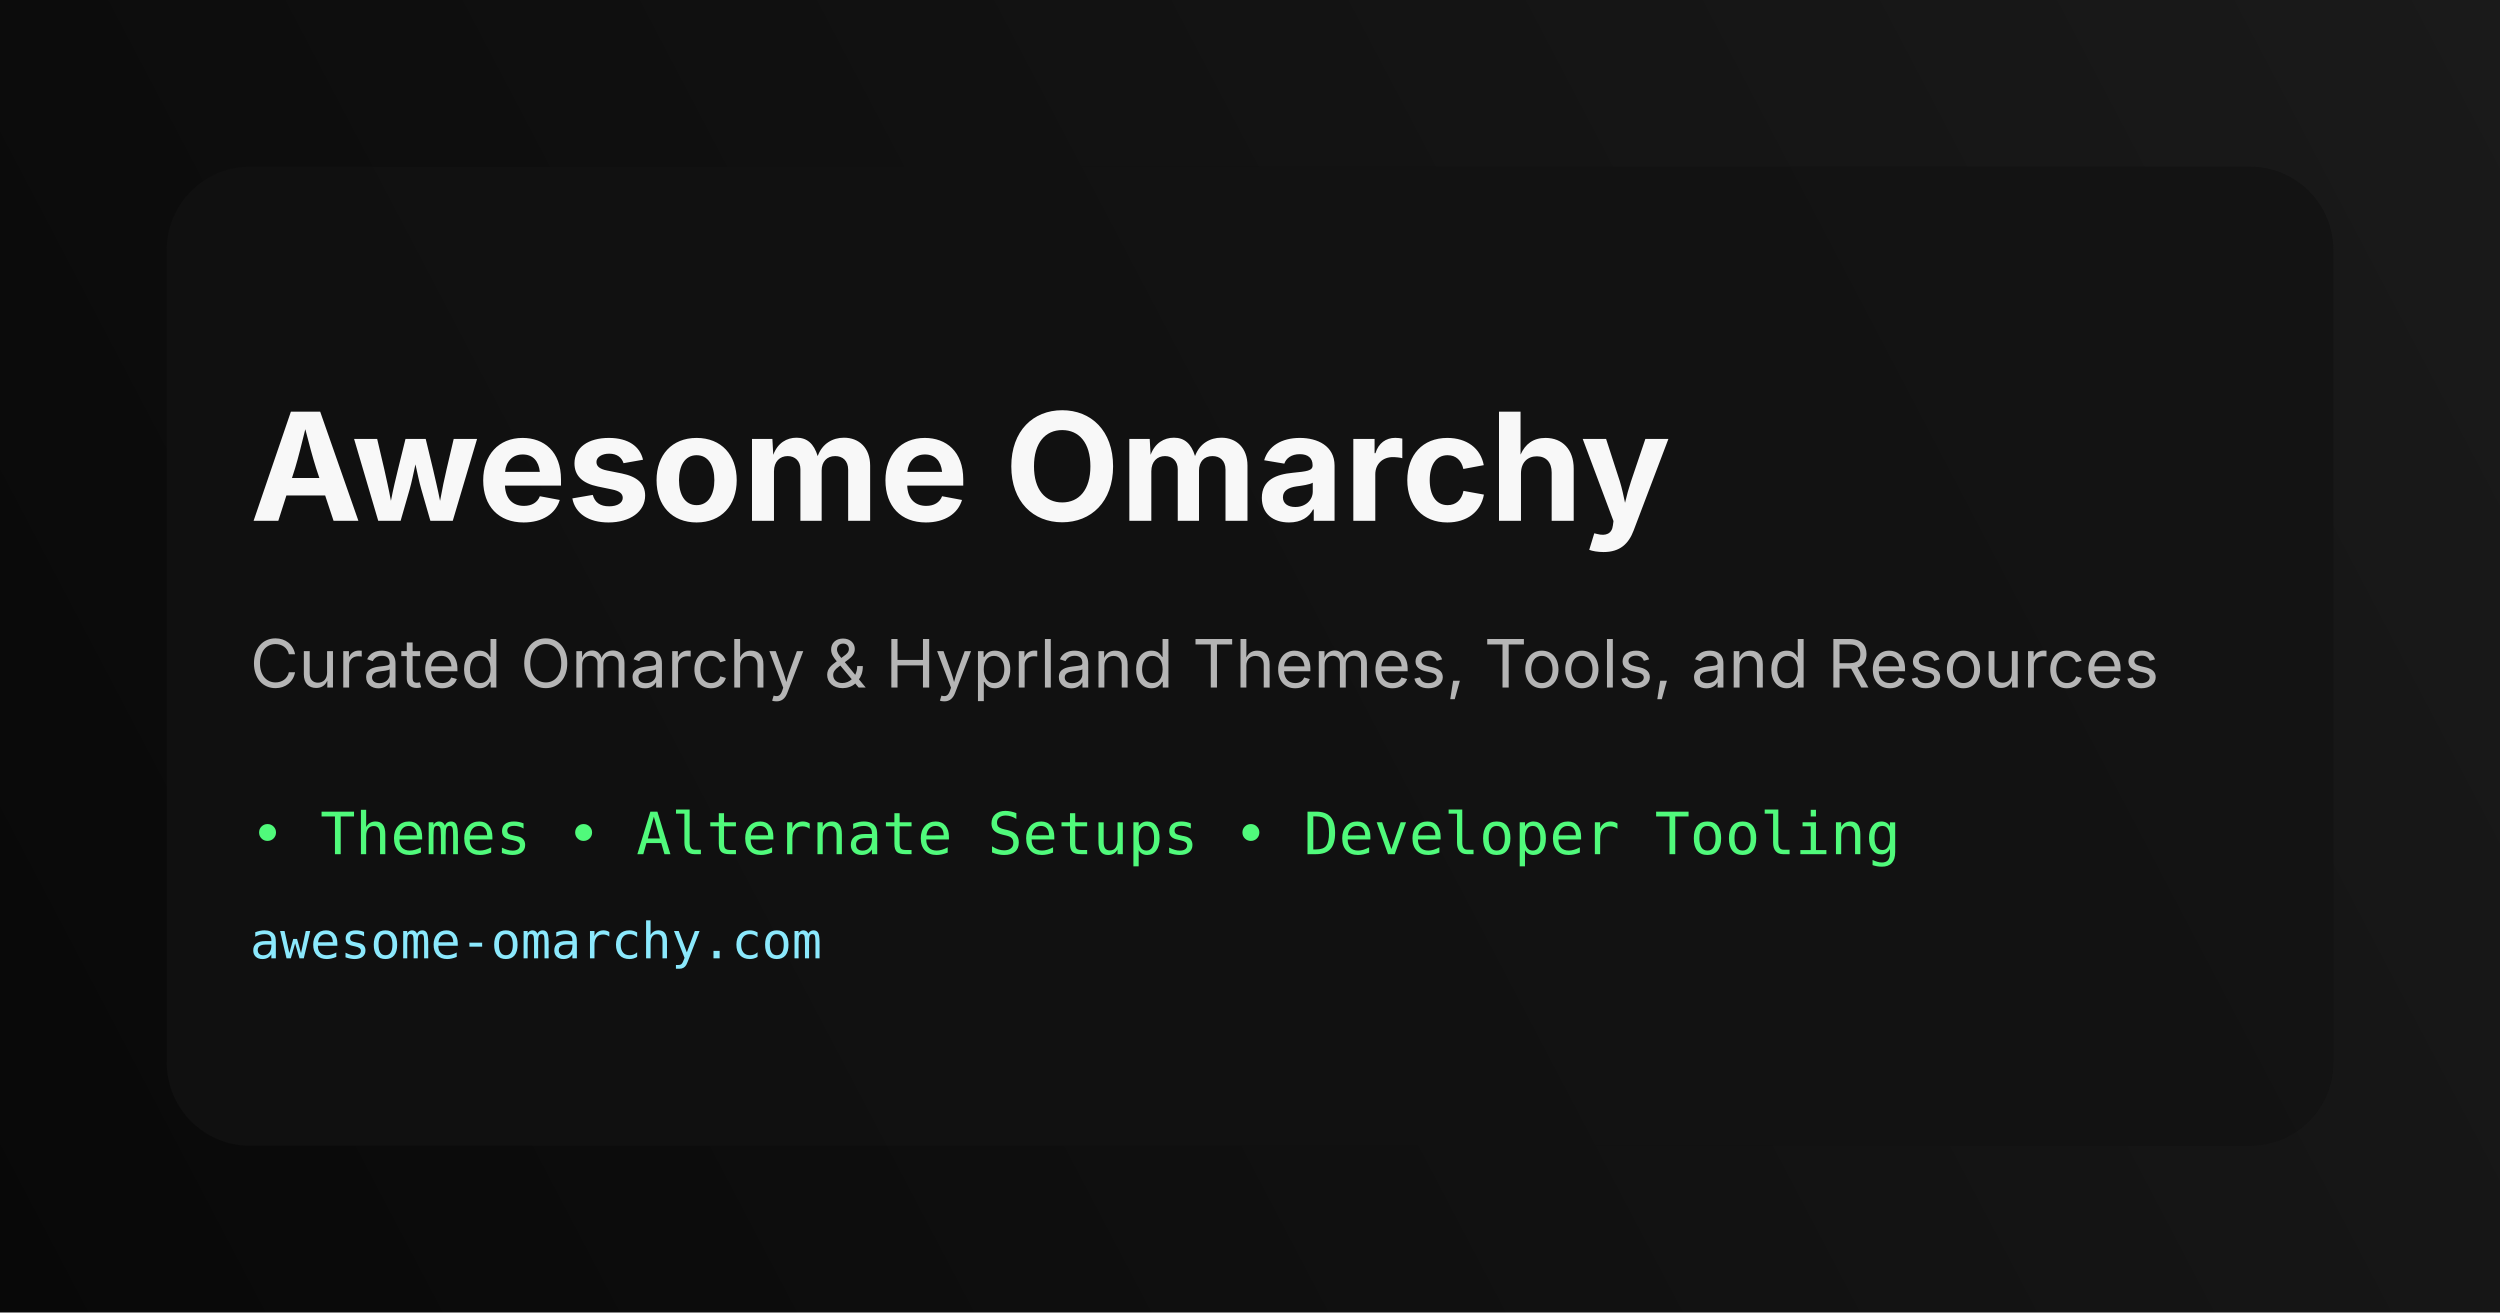
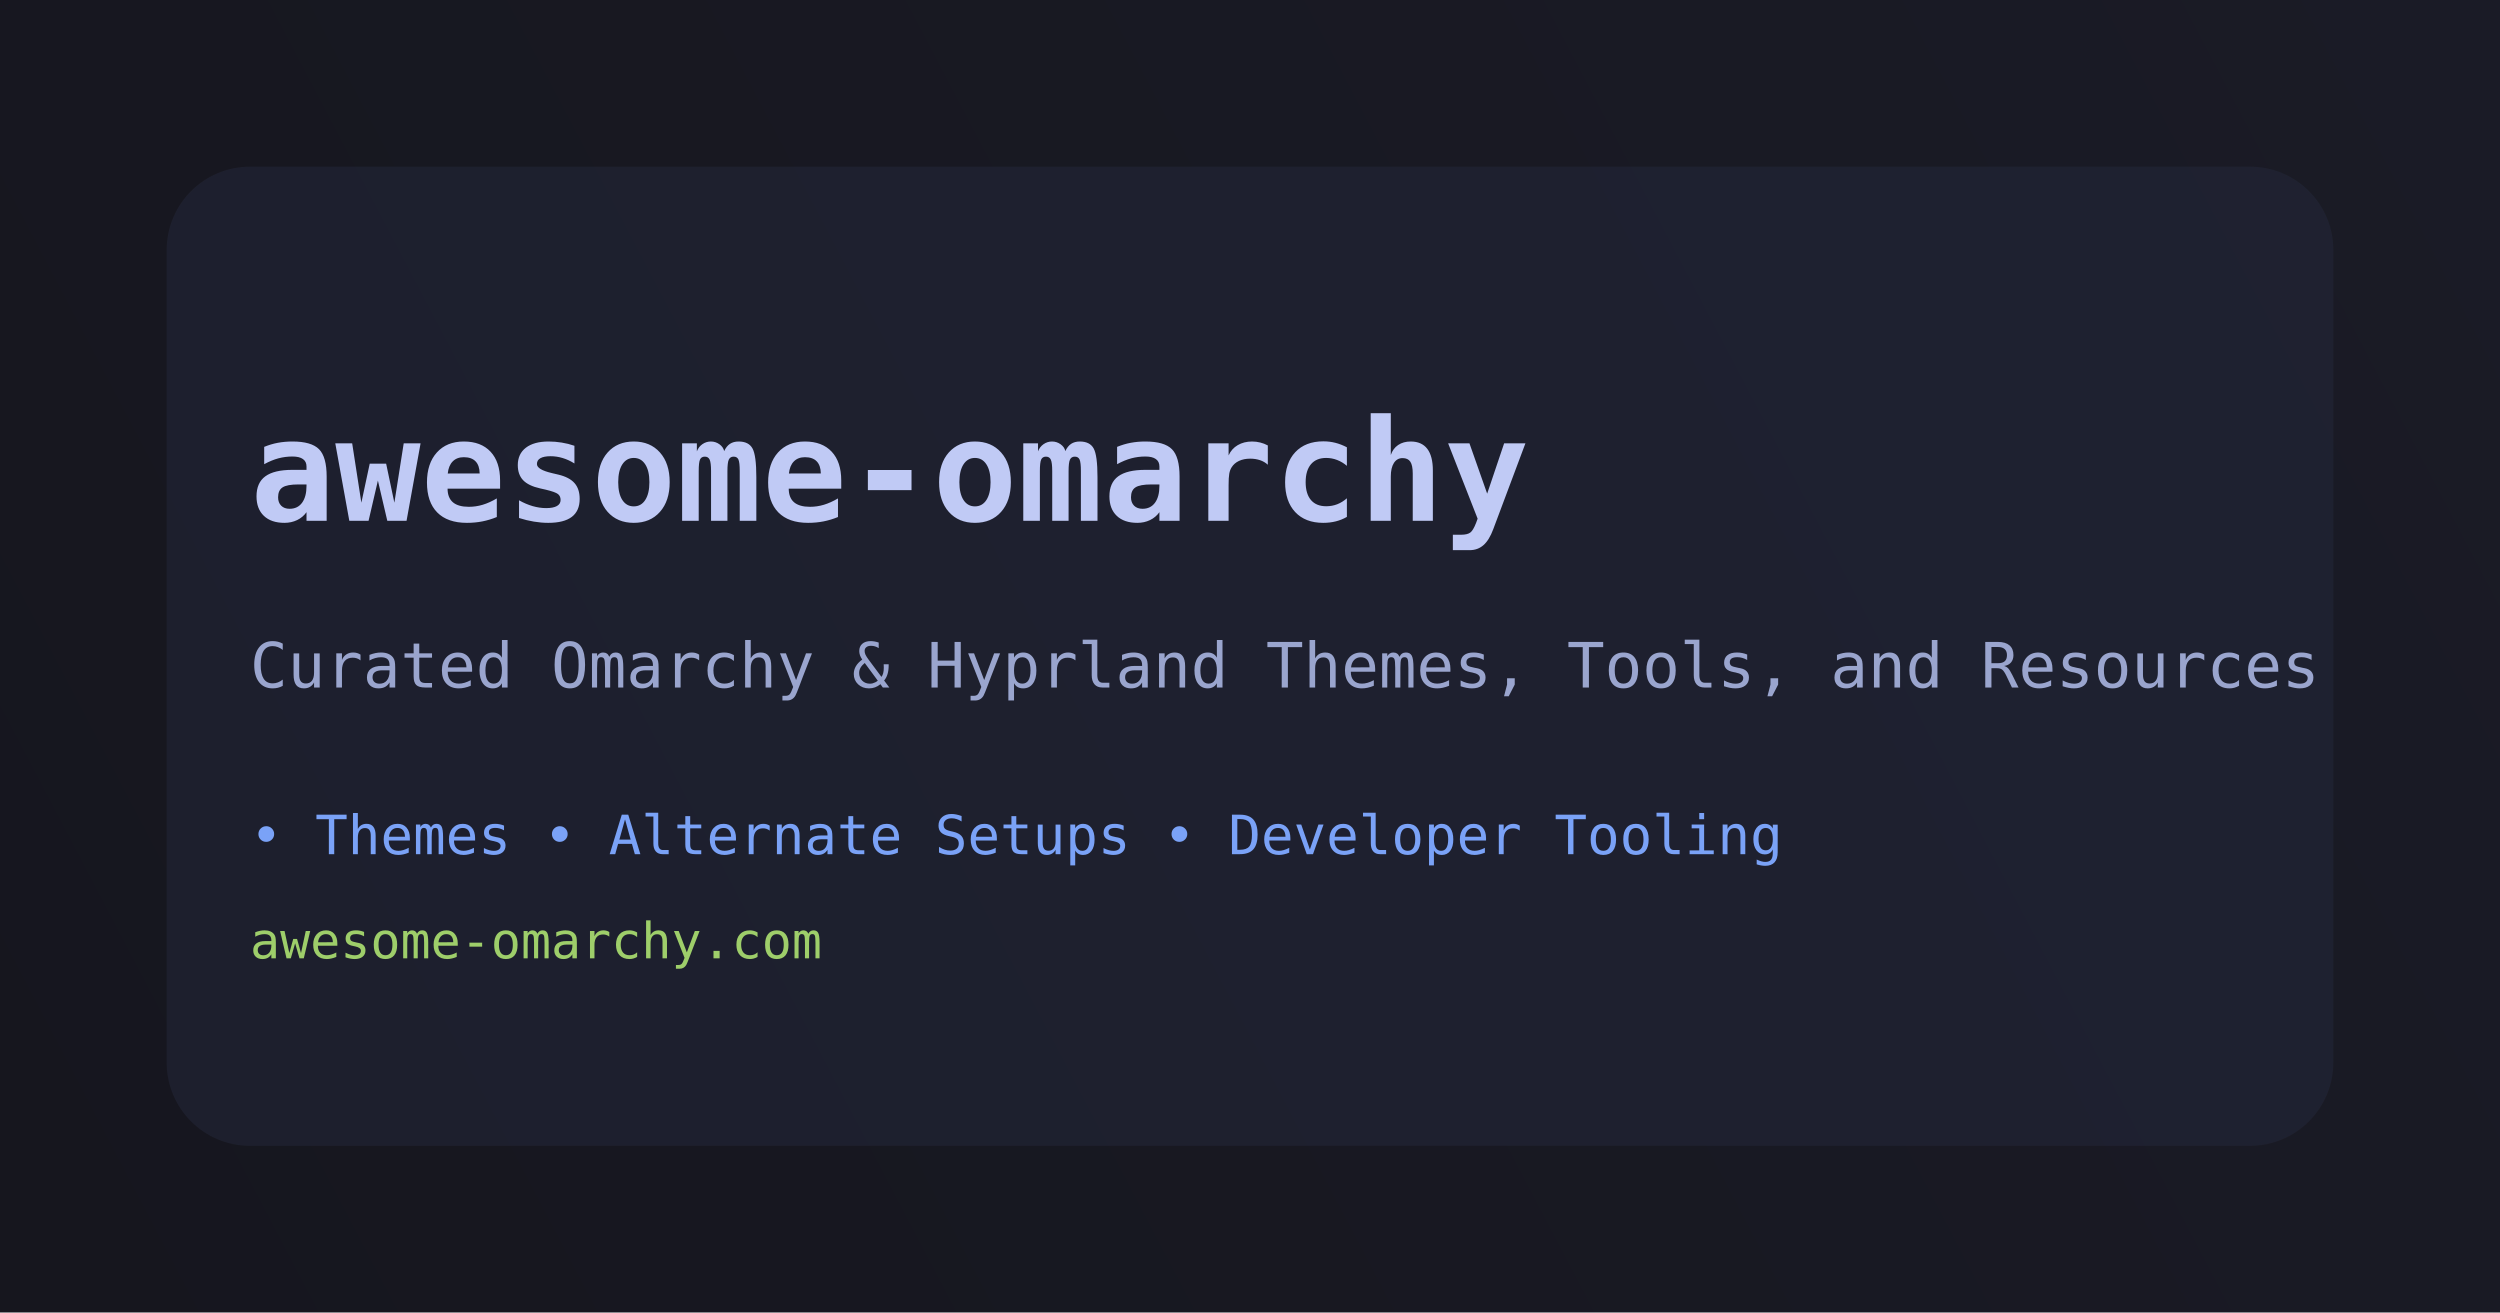
<svg xmlns="http://www.w3.org/2000/svg" viewBox="0 0 1200 630">
  <defs>
    <linearGradient id="bg" x1="0" y1="630" x2="1200" y2="0" gradientUnits="userSpaceOnUse">
-       <stop offset="0" stop-color="#080808" />
-       <stop offset="1" stop-color="#1a1a1a" />
-     </linearGradient>
-     <linearGradient id="accent" x1="0" y1="0" x2="1" y2="1">
-       <stop offset="0" stop-color="#50fa7b" />
-       <stop offset="1" stop-color="#8be9fd" />
+       <stop offset="0" stop-color="#16161e" />
+       <stop offset="1" stop-color="#1a1b26" />
    </linearGradient>
  </defs>
  <rect width="1200" height="630" fill="url(#bg)" />
-   <rect x="80" y="80" width="1040" height="470" rx="40" ry="40" fill="#111" opacity="0.75" />
-   <text x="120" y="250" fill="#f8f8f8" font-family="Inter,Segoe UI,Arial,sans-serif" font-size="72" font-weight="700">Awesome Omarchy</text>
-   <text x="120" y="330" fill="#b5b5b5" font-family="Inter,Segoe UI,Arial,sans-serif" font-size="32">Curated Omarchy &amp; Hyprland Themes, Tools, and Resources</text>
-   <text x="120" y="410" fill="#50fa7b" font-family="JetBrains Mono,Menlo,monospace" font-size="28">•  Themes     •  Alternate Setups     •  Developer Tooling</text>
-   <text x="120" y="460" fill="#8be9fd" font-family="JetBrains Mono,Menlo,monospace" font-size="24">awesome-omarchy.com</text>
+   <rect x="80" y="80" width="1040" height="470" rx="40" ry="40" fill="#24283b" opacity="0.5" />
+   <text x="120" y="250" fill="#c0caf5" font-family="JetBrains Mono,Menlo,monospace" font-size="68" font-weight="700">awesome-omarchy</text>
+   <text x="120" y="330" fill="#9aa5ce" font-family="JetBrains Mono,Menlo,monospace" font-size="30">Curated Omarchy &amp; Hyprland Themes, Tools, and Resources</text>
+   <text x="120" y="410" fill="#7aa2f7" font-family="JetBrains Mono,Menlo,monospace" font-size="26">•  Themes     •  Alternate Setups     •  Developer Tooling</text>
+   <text x="120" y="460" fill="#9ece6a" font-family="JetBrains Mono,Menlo,monospace" font-size="24">awesome-omarchy.com</text>
</svg>
